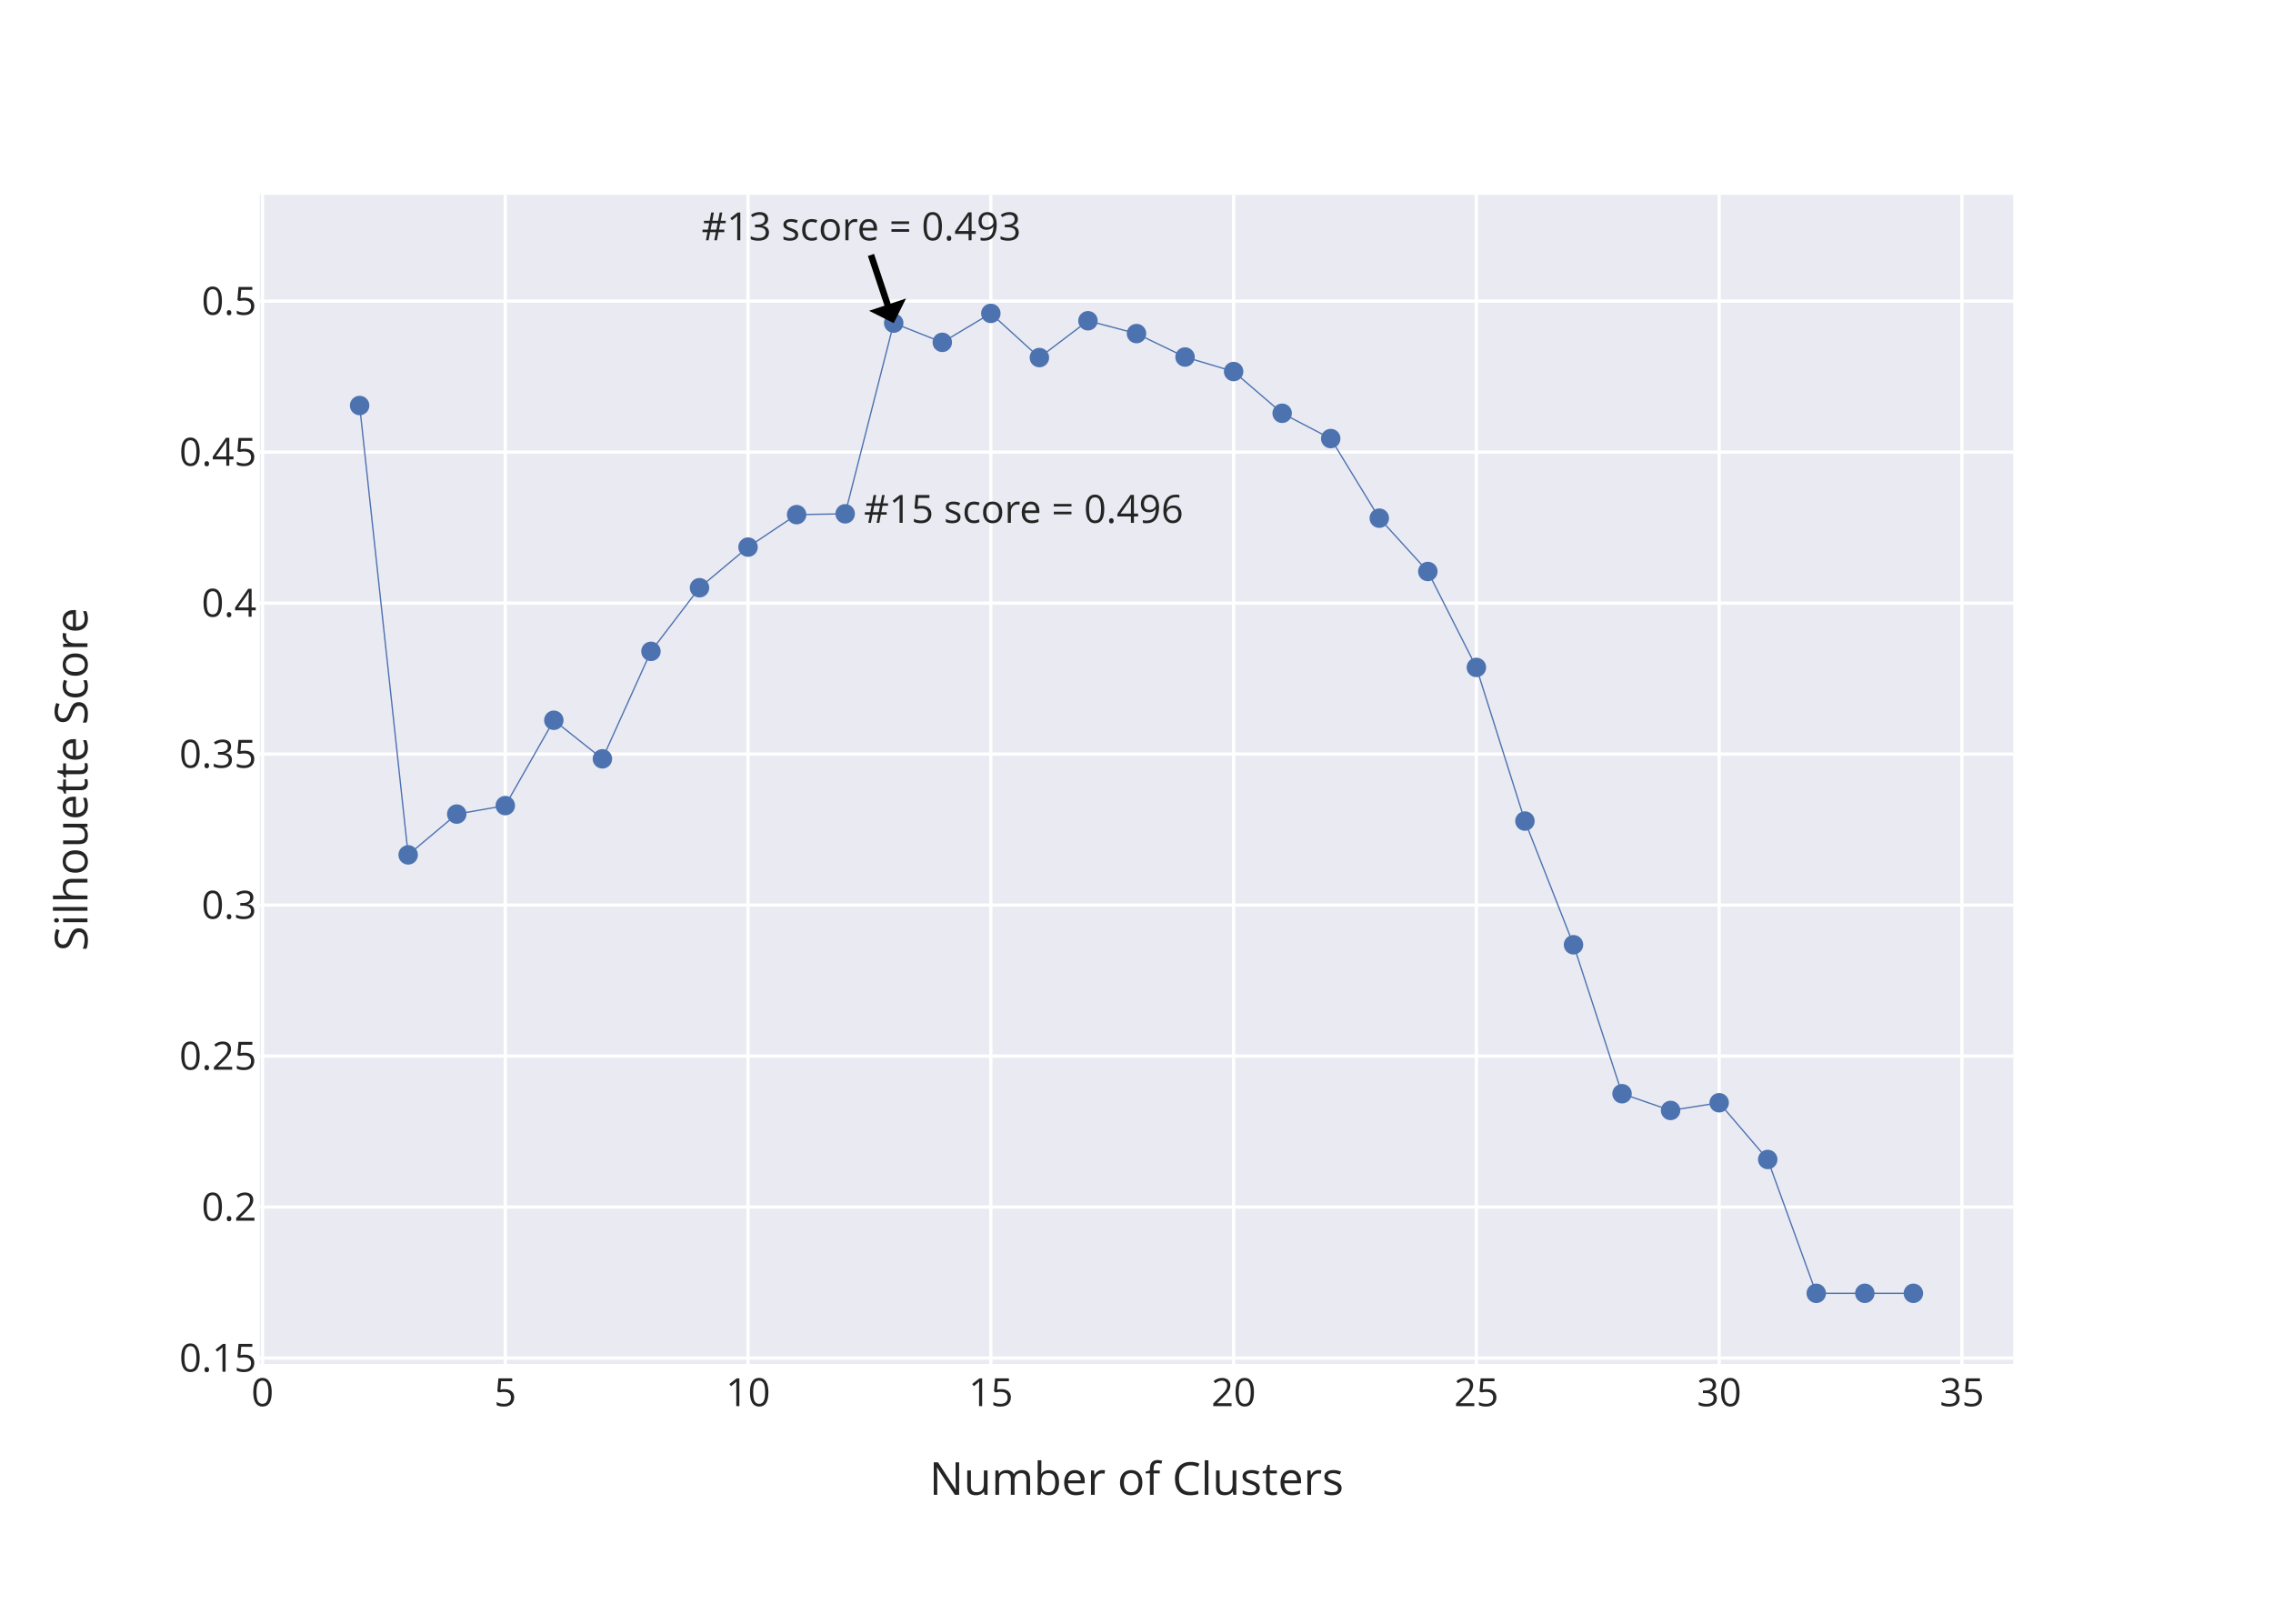
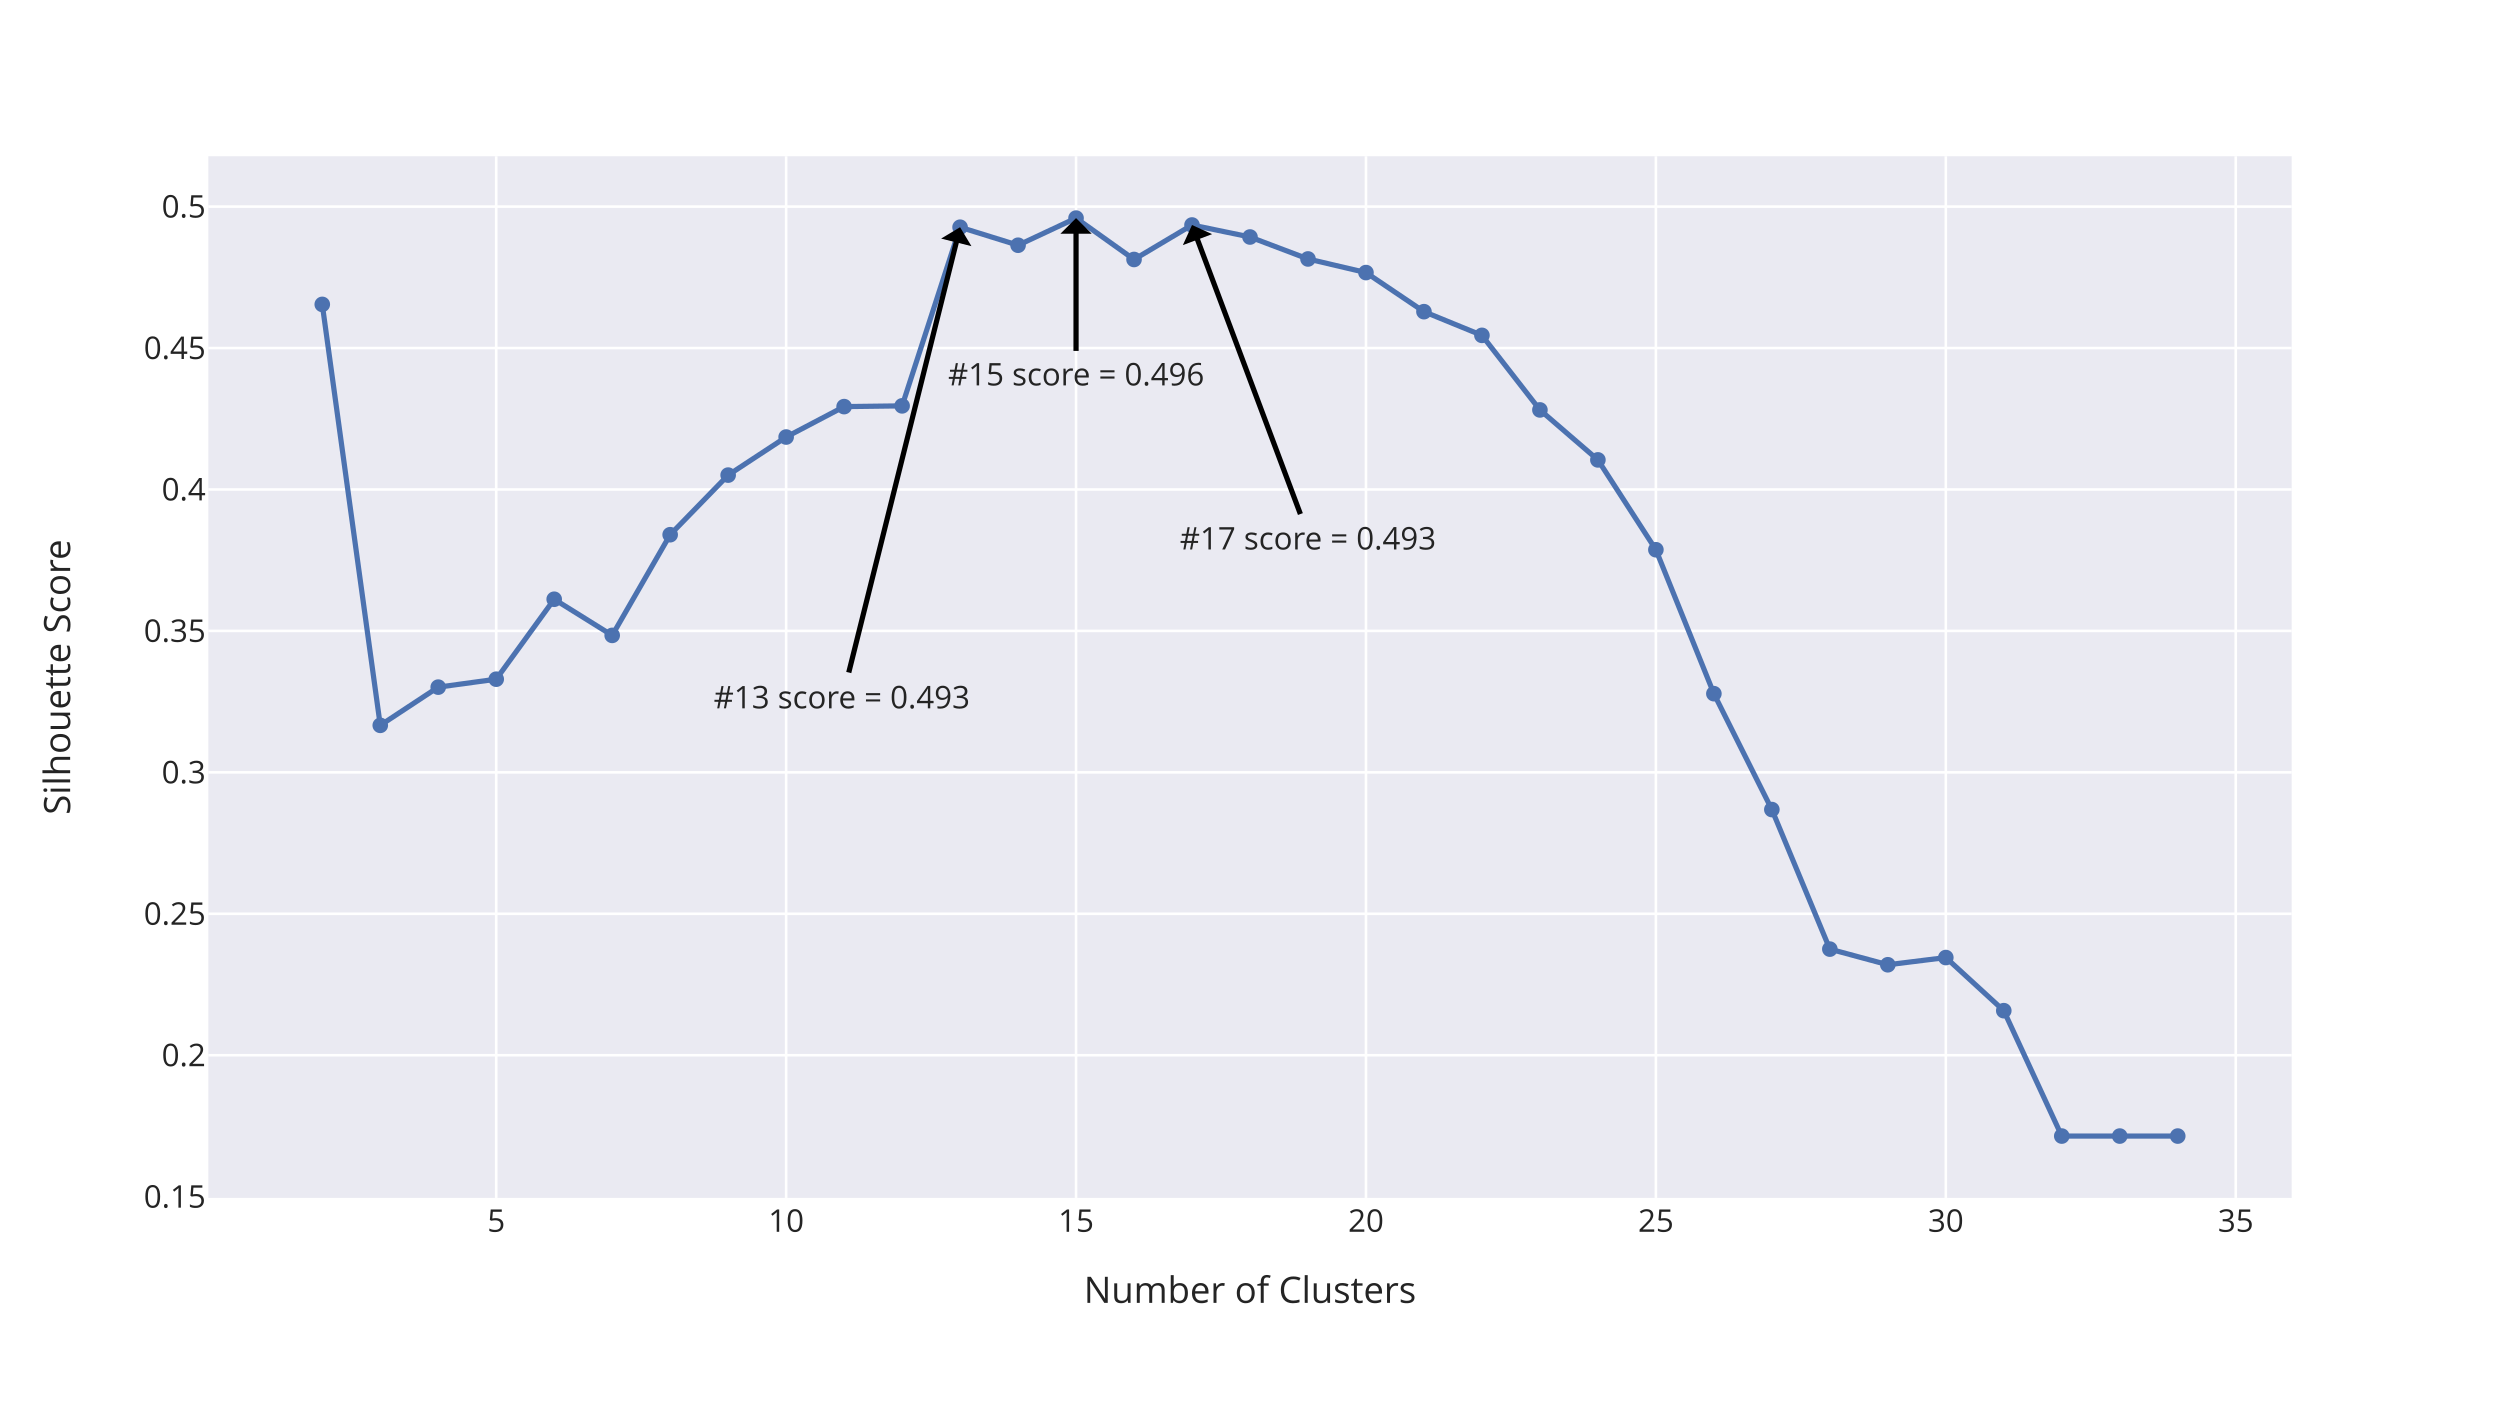
- <svg xmlns="http://www.w3.org/2000/svg" class="main-svg" width="3500" height="2500" style="" viewBox="0 0 700 500">
-   <rect x="0" y="0" width="700" height="500" style="fill: rgb(255, 255, 255); fill-opacity: 1;" />
-   <defs id="defs-374a7e">
+ <svg xmlns="http://www.w3.org/2000/svg" class="main-svg" width="960" height="540" style="" viewBox="0 0 960 540">
+   <rect x="0" y="0" width="960" height="540" style="fill: rgb(255, 255, 255); fill-opacity: 1;" />
+   <defs id="defs-758e11">
    <g class="clips">
-       <clipPath id="clip374a7exyplot" class="plotclip">
-         <rect width="540" height="360" />
-       </clipPath>
-       <clipPath class="axesclip" id="clip374a7ex">
-         <rect x="80" y="0" width="540" height="500" />
-       </clipPath>
-       <clipPath class="axesclip" id="clip374a7ey">
-         <rect x="0" y="60" width="700" height="360" />
-       </clipPath>
-       <clipPath class="axesclip" id="clip374a7exy">
-         <rect x="80" y="60" width="540" height="360" />
+       <clipPath id="clip758e11xyplot" class="plotclip">
+         <rect width="800" height="400" />
+       </clipPath>
+       <clipPath class="axesclip" id="clip758e11x">
+         <rect x="80" y="0" width="800" height="540" />
+       </clipPath>
+       <clipPath class="axesclip" id="clip758e11y">
+         <rect x="0" y="60" width="960" height="400" />
+       </clipPath>
+       <clipPath class="axesclip" id="clip758e11xy">
+         <rect x="80" y="60" width="800" height="400" />
      </clipPath>
    </g>
    <g class="gradients" />
    <g class="patterns" />
  </defs>
  <g class="bglayer">
-     <rect class="bg" x="80" y="60" width="540" height="360" style="fill: rgb(234, 234, 242); fill-opacity: 1; stroke-width: 0;" />
+     <rect class="bg" x="80" y="60" width="800" height="400" style="fill: rgb(234, 234, 242); fill-opacity: 1; stroke-width: 0;" />
  </g>
  <g class="layer-below">
    <g class="imagelayer" />
    <g class="shapelayer" />
  </g>
  <g class="cartesianlayer">
    <g class="subplot xy">
      <g class="layer-subplot">
        <g class="shapelayer" />
        <g class="imagelayer" />
      </g>
      <g class="gridlayer">
        <g class="x">
-           <path class="xgrid crisp" transform="translate(155.61,0)" d="M0,60v360" style="stroke: rgb(255, 255, 255); stroke-opacity: 1; stroke-width: 1px;" />
-           <path class="xgrid crisp" transform="translate(230.37,0)" d="M0,60v360" style="stroke: rgb(255, 255, 255); stroke-opacity: 1; stroke-width: 1px;" />
-           <path class="xgrid crisp" transform="translate(305.14,0)" d="M0,60v360" style="stroke: rgb(255, 255, 255); stroke-opacity: 1; stroke-width: 1px;" />
-           <path class="xgrid crisp" transform="translate(379.91,0)" d="M0,60v360" style="stroke: rgb(255, 255, 255); stroke-opacity: 1; stroke-width: 1px;" />
-           <path class="xgrid crisp" transform="translate(454.67,0)" d="M0,60v360" style="stroke: rgb(255, 255, 255); stroke-opacity: 1; stroke-width: 1px;" />
-           <path class="xgrid crisp" transform="translate(529.44,0)" d="M0,60v360" style="stroke: rgb(255, 255, 255); stroke-opacity: 1; stroke-width: 1px;" />
-           <path class="xgrid crisp" transform="translate(604.2,0)" d="M0,60v360" style="stroke: rgb(255, 255, 255); stroke-opacity: 1; stroke-width: 1px;" />
+           <path class="xgrid crisp" transform="translate(190.55,0)" d="M0,60v400" style="stroke: rgb(255, 255, 255); stroke-opacity: 1; stroke-width: 1px;" />
+           <path class="xgrid crisp" transform="translate(301.88,0)" d="M0,60v400" style="stroke: rgb(255, 255, 255); stroke-opacity: 1; stroke-width: 1px;" />
+           <path class="xgrid crisp" transform="translate(413.2,0)" d="M0,60v400" style="stroke: rgb(255, 255, 255); stroke-opacity: 1; stroke-width: 1px;" />
+           <path class="xgrid crisp" transform="translate(524.53,0)" d="M0,60v400" style="stroke: rgb(255, 255, 255); stroke-opacity: 1; stroke-width: 1px;" />
+           <path class="xgrid crisp" transform="translate(635.86,0)" d="M0,60v400" style="stroke: rgb(255, 255, 255); stroke-opacity: 1; stroke-width: 1px;" />
+           <path class="xgrid crisp" transform="translate(747.19,0)" d="M0,60v400" style="stroke: rgb(255, 255, 255); stroke-opacity: 1; stroke-width: 1px;" />
+           <path class="xgrid crisp" transform="translate(858.52,0)" d="M0,60v400" style="stroke: rgb(255, 255, 255); stroke-opacity: 1; stroke-width: 1px;" />
        </g>
        <g class="y">
-           <path class="ygrid crisp" transform="translate(0,418.18)" d="M80,0h540" style="stroke: rgb(255, 255, 255); stroke-opacity: 1; stroke-width: 1px;" />
-           <path class="ygrid crisp" transform="translate(0,371.68)" d="M80,0h540" style="stroke: rgb(255, 255, 255); stroke-opacity: 1; stroke-width: 1px;" />
-           <path class="ygrid crisp" transform="translate(0,325.19)" d="M80,0h540" style="stroke: rgb(255, 255, 255); stroke-opacity: 1; stroke-width: 1px;" />
-           <path class="ygrid crisp" transform="translate(0,278.7)" d="M80,0h540" style="stroke: rgb(255, 255, 255); stroke-opacity: 1; stroke-width: 1px;" />
-           <path class="ygrid crisp" transform="translate(0,232.2)" d="M80,0h540" style="stroke: rgb(255, 255, 255); stroke-opacity: 1; stroke-width: 1px;" />
-           <path class="ygrid crisp" transform="translate(0,185.71)" d="M80,0h540" style="stroke: rgb(255, 255, 255); stroke-opacity: 1; stroke-width: 1px;" />
-           <path class="ygrid crisp" transform="translate(0,139.22)" d="M80,0h540" style="stroke: rgb(255, 255, 255); stroke-opacity: 1; stroke-width: 1px;" />
-           <path class="ygrid crisp" transform="translate(0,92.72)" d="M80,0h540" style="stroke: rgb(255, 255, 255); stroke-opacity: 1; stroke-width: 1px;" />
-         </g>
-       </g>
-       <g class="zerolinelayer">
-         <path class="xzl zl crisp" transform="translate(80.84,0)" d="M0,60v360" style="stroke: rgb(255, 255, 255); stroke-opacity: 1; stroke-width: 1px;" />
-       </g>
+           <path class="ygrid crisp" transform="translate(0,405.21)" d="M80,0h800" style="stroke: rgb(255, 255, 255); stroke-opacity: 1; stroke-width: 1px;" />
+           <path class="ygrid crisp" transform="translate(0,350.9)" d="M80,0h800" style="stroke: rgb(255, 255, 255); stroke-opacity: 1; stroke-width: 1px;" />
+           <path class="ygrid crisp" transform="translate(0,296.59)" d="M80,0h800" style="stroke: rgb(255, 255, 255); stroke-opacity: 1; stroke-width: 1px;" />
+           <path class="ygrid crisp" transform="translate(0,242.27)" d="M80,0h800" style="stroke: rgb(255, 255, 255); stroke-opacity: 1; stroke-width: 1px;" />
+           <path class="ygrid crisp" transform="translate(0,187.96)" d="M80,0h800" style="stroke: rgb(255, 255, 255); stroke-opacity: 1; stroke-width: 1px;" />
+           <path class="ygrid crisp" transform="translate(0,133.65)" d="M80,0h800" style="stroke: rgb(255, 255, 255); stroke-opacity: 1; stroke-width: 1px;" />
+           <path class="ygrid crisp" transform="translate(0,79.33)" d="M80,0h800" style="stroke: rgb(255, 255, 255); stroke-opacity: 1; stroke-width: 1px;" />
+         </g>
+       </g>
+       <g class="zerolinelayer" />
      <path class="xlines-below" />
      <path class="ylines-below" />
      <g class="overlines-below" />
      <g class="xaxislayer-below" />
      <g class="yaxislayer-below" />
      <g class="overaxes-below" />
-       <g class="plot" transform="translate(80,60)" clip-path="url(#clip374a7exyplot)">
+       <g class="plot" transform="translate(80,60)" clip-path="url(#clip758e11xyplot)">
        <g class="scatterlayer mlayer">
-           <g class="trace scatter traced6580f" style="stroke-miterlimit: 2; opacity: 1;">
+           <g class="trace scatter trace614a0f" style="stroke-miterlimit: 2; opacity: 1;">
            <g class="fills" />
            <g class="errorbars" />
            <g class="lines">
-               <path class="js-line" d="M30.75,64.87L45.7,203.24L60.66,190.68L75.61,188.07L90.56,161.79L105.52,173.67L120.47,140.57L135.42,120.98L150.37,108.47L165.33,98.47L180.28,98.22L195.23,39.5L210.19,45.42L225.14,36.5L240.09,50.11L255.05,38.77L270,42.72L284.95,49.94L299.91,54.41L314.86,67.26L329.81,75.05L344.77,99.56L359.72,115.98L374.67,145.52L389.62,192.83L404.58,230.92L419.53,276.79L434.48,281.94L449.44,279.57L464.39,297.04L479.34,338.25L509.25,338.25" style="vector-effect: non-scaling-stroke; fill: none; stroke: rgb(76, 114, 176); stroke-opacity: 1; stroke-width: 2px; opacity: 1;" />
+               <path class="js-line" d="M43.75,56.89L66.02,218.53L88.28,203.86L110.55,200.81L132.81,170.11L155.08,183.99L177.34,145.33L199.61,122.44L221.88,107.82L244.14,96.14L266.41,95.85L288.67,27.25L310.94,34.17L333.2,23.75L355.47,39.64L377.73,26.4L400,31.01L422.27,39.44L444.53,44.67L466.8,59.68L489.06,68.78L511.33,97.41L533.59,116.6L555.86,151.1L578.13,206.37L600.39,250.87L622.66,304.46L644.92,310.47L667.19,307.7L689.45,328.1L711.72,376.25L756.25,376.25" style="vector-effect: non-scaling-stroke; fill: none; stroke: rgb(76, 114, 176); stroke-opacity: 1; stroke-width: 2px; opacity: 1;" />
            </g>
            <g class="points">
-               <path class="point" transform="translate(30.75,64.87)" d="M3,0A3,3 0 1,1 0,-3A3,3 0 0,1 3,0Z" style="opacity: 1; stroke-width: 0px; fill: rgb(76, 114, 176); fill-opacity: 1;" />
-               <path class="point" transform="translate(45.7,203.24)" d="M3,0A3,3 0 1,1 0,-3A3,3 0 0,1 3,0Z" style="opacity: 1; stroke-width: 0px; fill: rgb(76, 114, 176); fill-opacity: 1;" />
-               <path class="point" transform="translate(60.66,190.68)" d="M3,0A3,3 0 1,1 0,-3A3,3 0 0,1 3,0Z" style="opacity: 1; stroke-width: 0px; fill: rgb(76, 114, 176); fill-opacity: 1;" />
-               <path class="point" transform="translate(75.61,188.07)" d="M3,0A3,3 0 1,1 0,-3A3,3 0 0,1 3,0Z" style="opacity: 1; stroke-width: 0px; fill: rgb(76, 114, 176); fill-opacity: 1;" />
-               <path class="point" transform="translate(90.56,161.79)" d="M3,0A3,3 0 1,1 0,-3A3,3 0 0,1 3,0Z" style="opacity: 1; stroke-width: 0px; fill: rgb(76, 114, 176); fill-opacity: 1;" />
-               <path class="point" transform="translate(105.52,173.67)" d="M3,0A3,3 0 1,1 0,-3A3,3 0 0,1 3,0Z" style="opacity: 1; stroke-width: 0px; fill: rgb(76, 114, 176); fill-opacity: 1;" />
-               <path class="point" transform="translate(120.47,140.57)" d="M3,0A3,3 0 1,1 0,-3A3,3 0 0,1 3,0Z" style="opacity: 1; stroke-width: 0px; fill: rgb(76, 114, 176); fill-opacity: 1;" />
-               <path class="point" transform="translate(135.42,120.98)" d="M3,0A3,3 0 1,1 0,-3A3,3 0 0,1 3,0Z" style="opacity: 1; stroke-width: 0px; fill: rgb(76, 114, 176); fill-opacity: 1;" />
-               <path class="point" transform="translate(150.37,108.47)" d="M3,0A3,3 0 1,1 0,-3A3,3 0 0,1 3,0Z" style="opacity: 1; stroke-width: 0px; fill: rgb(76, 114, 176); fill-opacity: 1;" />
-               <path class="point" transform="translate(165.33,98.47)" d="M3,0A3,3 0 1,1 0,-3A3,3 0 0,1 3,0Z" style="opacity: 1; stroke-width: 0px; fill: rgb(76, 114, 176); fill-opacity: 1;" />
-               <path class="point" transform="translate(180.28,98.22)" d="M3,0A3,3 0 1,1 0,-3A3,3 0 0,1 3,0Z" style="opacity: 1; stroke-width: 0px; fill: rgb(76, 114, 176); fill-opacity: 1;" />
-               <path class="point" transform="translate(195.23,39.5)" d="M3,0A3,3 0 1,1 0,-3A3,3 0 0,1 3,0Z" style="opacity: 1; stroke-width: 0px; fill: rgb(76, 114, 176); fill-opacity: 1;" />
-               <path class="point" transform="translate(210.19,45.42)" d="M3,0A3,3 0 1,1 0,-3A3,3 0 0,1 3,0Z" style="opacity: 1; stroke-width: 0px; fill: rgb(76, 114, 176); fill-opacity: 1;" />
-               <path class="point" transform="translate(225.14,36.5)" d="M3,0A3,3 0 1,1 0,-3A3,3 0 0,1 3,0Z" style="opacity: 1; stroke-width: 0px; fill: rgb(76, 114, 176); fill-opacity: 1;" />
-               <path class="point" transform="translate(240.09,50.11)" d="M3,0A3,3 0 1,1 0,-3A3,3 0 0,1 3,0Z" style="opacity: 1; stroke-width: 0px; fill: rgb(76, 114, 176); fill-opacity: 1;" />
-               <path class="point" transform="translate(255.05,38.77)" d="M3,0A3,3 0 1,1 0,-3A3,3 0 0,1 3,0Z" style="opacity: 1; stroke-width: 0px; fill: rgb(76, 114, 176); fill-opacity: 1;" />
-               <path class="point" transform="translate(270,42.72)" d="M3,0A3,3 0 1,1 0,-3A3,3 0 0,1 3,0Z" style="opacity: 1; stroke-width: 0px; fill: rgb(76, 114, 176); fill-opacity: 1;" />
-               <path class="point" transform="translate(284.95,49.94)" d="M3,0A3,3 0 1,1 0,-3A3,3 0 0,1 3,0Z" style="opacity: 1; stroke-width: 0px; fill: rgb(76, 114, 176); fill-opacity: 1;" />
-               <path class="point" transform="translate(299.91,54.41)" d="M3,0A3,3 0 1,1 0,-3A3,3 0 0,1 3,0Z" style="opacity: 1; stroke-width: 0px; fill: rgb(76, 114, 176); fill-opacity: 1;" />
-               <path class="point" transform="translate(314.86,67.26)" d="M3,0A3,3 0 1,1 0,-3A3,3 0 0,1 3,0Z" style="opacity: 1; stroke-width: 0px; fill: rgb(76, 114, 176); fill-opacity: 1;" />
-               <path class="point" transform="translate(329.81,75.05)" d="M3,0A3,3 0 1,1 0,-3A3,3 0 0,1 3,0Z" style="opacity: 1; stroke-width: 0px; fill: rgb(76, 114, 176); fill-opacity: 1;" />
-               <path class="point" transform="translate(344.77,99.56)" d="M3,0A3,3 0 1,1 0,-3A3,3 0 0,1 3,0Z" style="opacity: 1; stroke-width: 0px; fill: rgb(76, 114, 176); fill-opacity: 1;" />
-               <path class="point" transform="translate(359.72,115.98)" d="M3,0A3,3 0 1,1 0,-3A3,3 0 0,1 3,0Z" style="opacity: 1; stroke-width: 0px; fill: rgb(76, 114, 176); fill-opacity: 1;" />
-               <path class="point" transform="translate(374.67,145.52)" d="M3,0A3,3 0 1,1 0,-3A3,3 0 0,1 3,0Z" style="opacity: 1; stroke-width: 0px; fill: rgb(76, 114, 176); fill-opacity: 1;" />
-               <path class="point" transform="translate(389.62,192.83)" d="M3,0A3,3 0 1,1 0,-3A3,3 0 0,1 3,0Z" style="opacity: 1; stroke-width: 0px; fill: rgb(76, 114, 176); fill-opacity: 1;" />
-               <path class="point" transform="translate(404.58,230.92)" d="M3,0A3,3 0 1,1 0,-3A3,3 0 0,1 3,0Z" style="opacity: 1; stroke-width: 0px; fill: rgb(76, 114, 176); fill-opacity: 1;" />
-               <path class="point" transform="translate(419.53,276.79)" d="M3,0A3,3 0 1,1 0,-3A3,3 0 0,1 3,0Z" style="opacity: 1; stroke-width: 0px; fill: rgb(76, 114, 176); fill-opacity: 1;" />
-               <path class="point" transform="translate(434.48,281.94)" d="M3,0A3,3 0 1,1 0,-3A3,3 0 0,1 3,0Z" style="opacity: 1; stroke-width: 0px; fill: rgb(76, 114, 176); fill-opacity: 1;" />
-               <path class="point" transform="translate(449.44,279.57)" d="M3,0A3,3 0 1,1 0,-3A3,3 0 0,1 3,0Z" style="opacity: 1; stroke-width: 0px; fill: rgb(76, 114, 176); fill-opacity: 1;" />
-               <path class="point" transform="translate(464.39,297.04)" d="M3,0A3,3 0 1,1 0,-3A3,3 0 0,1 3,0Z" style="opacity: 1; stroke-width: 0px; fill: rgb(76, 114, 176); fill-opacity: 1;" />
-               <path class="point" transform="translate(479.34,338.25)" d="M3,0A3,3 0 1,1 0,-3A3,3 0 0,1 3,0Z" style="opacity: 1; stroke-width: 0px; fill: rgb(76, 114, 176); fill-opacity: 1;" />
-               <path class="point" transform="translate(494.3,338.25)" d="M3,0A3,3 0 1,1 0,-3A3,3 0 0,1 3,0Z" style="opacity: 1; stroke-width: 0px; fill: rgb(76, 114, 176); fill-opacity: 1;" />
-               <path class="point" transform="translate(509.25,338.25)" d="M3,0A3,3 0 1,1 0,-3A3,3 0 0,1 3,0Z" style="opacity: 1; stroke-width: 0px; fill: rgb(76, 114, 176); fill-opacity: 1;" />
+               <path class="point" transform="translate(43.75,56.89)" d="M3,0A3,3 0 1,1 0,-3A3,3 0 0,1 3,0Z" style="opacity: 1; stroke-width: 0px; fill: rgb(76, 114, 176); fill-opacity: 1;" />
+               <path class="point" transform="translate(66.02,218.53)" d="M3,0A3,3 0 1,1 0,-3A3,3 0 0,1 3,0Z" style="opacity: 1; stroke-width: 0px; fill: rgb(76, 114, 176); fill-opacity: 1;" />
+               <path class="point" transform="translate(88.28,203.86)" d="M3,0A3,3 0 1,1 0,-3A3,3 0 0,1 3,0Z" style="opacity: 1; stroke-width: 0px; fill: rgb(76, 114, 176); fill-opacity: 1;" />
+               <path class="point" transform="translate(110.55,200.81)" d="M3,0A3,3 0 1,1 0,-3A3,3 0 0,1 3,0Z" style="opacity: 1; stroke-width: 0px; fill: rgb(76, 114, 176); fill-opacity: 1;" />
+               <path class="point" transform="translate(132.81,170.11)" d="M3,0A3,3 0 1,1 0,-3A3,3 0 0,1 3,0Z" style="opacity: 1; stroke-width: 0px; fill: rgb(76, 114, 176); fill-opacity: 1;" />
+               <path class="point" transform="translate(155.08,183.99)" d="M3,0A3,3 0 1,1 0,-3A3,3 0 0,1 3,0Z" style="opacity: 1; stroke-width: 0px; fill: rgb(76, 114, 176); fill-opacity: 1;" />
+               <path class="point" transform="translate(177.34,145.33)" d="M3,0A3,3 0 1,1 0,-3A3,3 0 0,1 3,0Z" style="opacity: 1; stroke-width: 0px; fill: rgb(76, 114, 176); fill-opacity: 1;" />
+               <path class="point" transform="translate(199.61,122.44)" d="M3,0A3,3 0 1,1 0,-3A3,3 0 0,1 3,0Z" style="opacity: 1; stroke-width: 0px; fill: rgb(76, 114, 176); fill-opacity: 1;" />
+               <path class="point" transform="translate(221.88,107.82)" d="M3,0A3,3 0 1,1 0,-3A3,3 0 0,1 3,0Z" style="opacity: 1; stroke-width: 0px; fill: rgb(76, 114, 176); fill-opacity: 1;" />
+               <path class="point" transform="translate(244.14,96.14)" d="M3,0A3,3 0 1,1 0,-3A3,3 0 0,1 3,0Z" style="opacity: 1; stroke-width: 0px; fill: rgb(76, 114, 176); fill-opacity: 1;" />
+               <path class="point" transform="translate(266.41,95.85)" d="M3,0A3,3 0 1,1 0,-3A3,3 0 0,1 3,0Z" style="opacity: 1; stroke-width: 0px; fill: rgb(76, 114, 176); fill-opacity: 1;" />
+               <path class="point" transform="translate(288.67,27.25)" d="M3,0A3,3 0 1,1 0,-3A3,3 0 0,1 3,0Z" style="opacity: 1; stroke-width: 0px; fill: rgb(76, 114, 176); fill-opacity: 1;" />
+               <path class="point" transform="translate(310.94,34.17)" d="M3,0A3,3 0 1,1 0,-3A3,3 0 0,1 3,0Z" style="opacity: 1; stroke-width: 0px; fill: rgb(76, 114, 176); fill-opacity: 1;" />
+               <path class="point" transform="translate(333.2,23.75)" d="M3,0A3,3 0 1,1 0,-3A3,3 0 0,1 3,0Z" style="opacity: 1; stroke-width: 0px; fill: rgb(76, 114, 176); fill-opacity: 1;" />
+               <path class="point" transform="translate(355.47,39.64)" d="M3,0A3,3 0 1,1 0,-3A3,3 0 0,1 3,0Z" style="opacity: 1; stroke-width: 0px; fill: rgb(76, 114, 176); fill-opacity: 1;" />
+               <path class="point" transform="translate(377.73,26.4)" d="M3,0A3,3 0 1,1 0,-3A3,3 0 0,1 3,0Z" style="opacity: 1; stroke-width: 0px; fill: rgb(76, 114, 176); fill-opacity: 1;" />
+               <path class="point" transform="translate(400,31.01)" d="M3,0A3,3 0 1,1 0,-3A3,3 0 0,1 3,0Z" style="opacity: 1; stroke-width: 0px; fill: rgb(76, 114, 176); fill-opacity: 1;" />
+               <path class="point" transform="translate(422.27,39.44)" d="M3,0A3,3 0 1,1 0,-3A3,3 0 0,1 3,0Z" style="opacity: 1; stroke-width: 0px; fill: rgb(76, 114, 176); fill-opacity: 1;" />
+               <path class="point" transform="translate(444.53,44.67)" d="M3,0A3,3 0 1,1 0,-3A3,3 0 0,1 3,0Z" style="opacity: 1; stroke-width: 0px; fill: rgb(76, 114, 176); fill-opacity: 1;" />
+               <path class="point" transform="translate(466.8,59.68)" d="M3,0A3,3 0 1,1 0,-3A3,3 0 0,1 3,0Z" style="opacity: 1; stroke-width: 0px; fill: rgb(76, 114, 176); fill-opacity: 1;" />
+               <path class="point" transform="translate(489.06,68.78)" d="M3,0A3,3 0 1,1 0,-3A3,3 0 0,1 3,0Z" style="opacity: 1; stroke-width: 0px; fill: rgb(76, 114, 176); fill-opacity: 1;" />
+               <path class="point" transform="translate(511.33,97.41)" d="M3,0A3,3 0 1,1 0,-3A3,3 0 0,1 3,0Z" style="opacity: 1; stroke-width: 0px; fill: rgb(76, 114, 176); fill-opacity: 1;" />
+               <path class="point" transform="translate(533.59,116.6)" d="M3,0A3,3 0 1,1 0,-3A3,3 0 0,1 3,0Z" style="opacity: 1; stroke-width: 0px; fill: rgb(76, 114, 176); fill-opacity: 1;" />
+               <path class="point" transform="translate(555.86,151.1)" d="M3,0A3,3 0 1,1 0,-3A3,3 0 0,1 3,0Z" style="opacity: 1; stroke-width: 0px; fill: rgb(76, 114, 176); fill-opacity: 1;" />
+               <path class="point" transform="translate(578.13,206.37)" d="M3,0A3,3 0 1,1 0,-3A3,3 0 0,1 3,0Z" style="opacity: 1; stroke-width: 0px; fill: rgb(76, 114, 176); fill-opacity: 1;" />
+               <path class="point" transform="translate(600.39,250.87)" d="M3,0A3,3 0 1,1 0,-3A3,3 0 0,1 3,0Z" style="opacity: 1; stroke-width: 0px; fill: rgb(76, 114, 176); fill-opacity: 1;" />
+               <path class="point" transform="translate(622.66,304.46)" d="M3,0A3,3 0 1,1 0,-3A3,3 0 0,1 3,0Z" style="opacity: 1; stroke-width: 0px; fill: rgb(76, 114, 176); fill-opacity: 1;" />
+               <path class="point" transform="translate(644.92,310.47)" d="M3,0A3,3 0 1,1 0,-3A3,3 0 0,1 3,0Z" style="opacity: 1; stroke-width: 0px; fill: rgb(76, 114, 176); fill-opacity: 1;" />
+               <path class="point" transform="translate(667.19,307.7)" d="M3,0A3,3 0 1,1 0,-3A3,3 0 0,1 3,0Z" style="opacity: 1; stroke-width: 0px; fill: rgb(76, 114, 176); fill-opacity: 1;" />
+               <path class="point" transform="translate(689.45,328.1)" d="M3,0A3,3 0 1,1 0,-3A3,3 0 0,1 3,0Z" style="opacity: 1; stroke-width: 0px; fill: rgb(76, 114, 176); fill-opacity: 1;" />
+               <path class="point" transform="translate(711.72,376.25)" d="M3,0A3,3 0 1,1 0,-3A3,3 0 0,1 3,0Z" style="opacity: 1; stroke-width: 0px; fill: rgb(76, 114, 176); fill-opacity: 1;" />
+               <path class="point" transform="translate(733.98,376.25)" d="M3,0A3,3 0 1,1 0,-3A3,3 0 0,1 3,0Z" style="opacity: 1; stroke-width: 0px; fill: rgb(76, 114, 176); fill-opacity: 1;" />
+               <path class="point" transform="translate(756.25,376.25)" d="M3,0A3,3 0 1,1 0,-3A3,3 0 0,1 3,0Z" style="opacity: 1; stroke-width: 0px; fill: rgb(76, 114, 176); fill-opacity: 1;" />
            </g>
            <g class="text" />
          </g>
        </g>
      </g>
      <g class="overplot" />
      <path class="xlines-above crisp" d="M0,0" style="fill: none;" />
      <path class="ylines-above crisp" d="M0,0" style="fill: none;" />
      <g class="overlines-above" />
      <g class="xaxislayer-above">
        <g class="xtick">
-           <text text-anchor="middle" x="0" y="433" transform="translate(80.84,0)" style="font-family: 'Open Sans', verdana, arial, sans-serif; font-size: 12px; fill: rgb(36, 36, 36); fill-opacity: 1; white-space: pre; opacity: 1;">0</text>
-         </g>
-         <g class="xtick">
-           <text text-anchor="middle" x="0" y="433" style="font-family: 'Open Sans', verdana, arial, sans-serif; font-size: 12px; fill: rgb(36, 36, 36); fill-opacity: 1; white-space: pre; opacity: 1;" transform="translate(155.61,0)">5</text>
-         </g>
-         <g class="xtick">
-           <text text-anchor="middle" x="0" y="433" style="font-family: 'Open Sans', verdana, arial, sans-serif; font-size: 12px; fill: rgb(36, 36, 36); fill-opacity: 1; white-space: pre; opacity: 1;" transform="translate(230.37,0)">10</text>
-         </g>
-         <g class="xtick">
-           <text text-anchor="middle" x="0" y="433" style="font-family: 'Open Sans', verdana, arial, sans-serif; font-size: 12px; fill: rgb(36, 36, 36); fill-opacity: 1; white-space: pre; opacity: 1;" transform="translate(305.14,0)">15</text>
-         </g>
-         <g class="xtick">
-           <text text-anchor="middle" x="0" y="433" style="font-family: 'Open Sans', verdana, arial, sans-serif; font-size: 12px; fill: rgb(36, 36, 36); fill-opacity: 1; white-space: pre; opacity: 1;" transform="translate(379.91,0)">20</text>
-         </g>
-         <g class="xtick">
-           <text text-anchor="middle" x="0" y="433" style="font-family: 'Open Sans', verdana, arial, sans-serif; font-size: 12px; fill: rgb(36, 36, 36); fill-opacity: 1; white-space: pre; opacity: 1;" transform="translate(454.67,0)">25</text>
-         </g>
-         <g class="xtick">
-           <text text-anchor="middle" x="0" y="433" style="font-family: 'Open Sans', verdana, arial, sans-serif; font-size: 12px; fill: rgb(36, 36, 36); fill-opacity: 1; white-space: pre; opacity: 1;" transform="translate(529.44,0)">30</text>
-         </g>
-         <g class="xtick">
-           <text text-anchor="middle" x="0" y="433" style="font-family: 'Open Sans', verdana, arial, sans-serif; font-size: 12px; fill: rgb(36, 36, 36); fill-opacity: 1; white-space: pre; opacity: 1;" transform="translate(604.2,0)">35</text>
+           <text text-anchor="middle" x="0" y="473" transform="translate(190.55,0)" style="font-family: 'Open Sans', verdana, arial, sans-serif; font-size: 12px; fill: rgb(36, 36, 36); fill-opacity: 1; white-space: pre; opacity: 1;">5</text>
+         </g>
+         <g class="xtick">
+           <text text-anchor="middle" x="0" y="473" style="font-family: 'Open Sans', verdana, arial, sans-serif; font-size: 12px; fill: rgb(36, 36, 36); fill-opacity: 1; white-space: pre; opacity: 1;" transform="translate(301.88,0)">10</text>
+         </g>
+         <g class="xtick">
+           <text text-anchor="middle" x="0" y="473" style="font-family: 'Open Sans', verdana, arial, sans-serif; font-size: 12px; fill: rgb(36, 36, 36); fill-opacity: 1; white-space: pre; opacity: 1;" transform="translate(413.2,0)">15</text>
+         </g>
+         <g class="xtick">
+           <text text-anchor="middle" x="0" y="473" style="font-family: 'Open Sans', verdana, arial, sans-serif; font-size: 12px; fill: rgb(36, 36, 36); fill-opacity: 1; white-space: pre; opacity: 1;" transform="translate(524.53,0)">20</text>
+         </g>
+         <g class="xtick">
+           <text text-anchor="middle" x="0" y="473" style="font-family: 'Open Sans', verdana, arial, sans-serif; font-size: 12px; fill: rgb(36, 36, 36); fill-opacity: 1; white-space: pre; opacity: 1;" transform="translate(635.86,0)">25</text>
+         </g>
+         <g class="xtick">
+           <text text-anchor="middle" x="0" y="473" style="font-family: 'Open Sans', verdana, arial, sans-serif; font-size: 12px; fill: rgb(36, 36, 36); fill-opacity: 1; white-space: pre; opacity: 1;" transform="translate(747.19,0)">30</text>
+         </g>
+         <g class="xtick">
+           <text text-anchor="middle" x="0" y="473" style="font-family: 'Open Sans', verdana, arial, sans-serif; font-size: 12px; fill: rgb(36, 36, 36); fill-opacity: 1; white-space: pre; opacity: 1;" transform="translate(858.52,0)">35</text>
        </g>
      </g>
      <g class="yaxislayer-above">
        <g class="ytick">
-           <text text-anchor="end" x="79" y="4.2" transform="translate(0,418.18)" style="font-family: 'Open Sans', verdana, arial, sans-serif; font-size: 12px; fill: rgb(36, 36, 36); fill-opacity: 1; white-space: pre; opacity: 1;">0.15</text>
-         </g>
-         <g class="ytick">
-           <text text-anchor="end" x="79" y="4.2" style="font-family: 'Open Sans', verdana, arial, sans-serif; font-size: 12px; fill: rgb(36, 36, 36); fill-opacity: 1; white-space: pre; opacity: 1;" transform="translate(0,371.68)">0.2</text>
-         </g>
-         <g class="ytick">
-           <text text-anchor="end" x="79" y="4.2" style="font-family: 'Open Sans', verdana, arial, sans-serif; font-size: 12px; fill: rgb(36, 36, 36); fill-opacity: 1; white-space: pre; opacity: 1;" transform="translate(0,325.19)">0.25</text>
-         </g>
-         <g class="ytick">
-           <text text-anchor="end" x="79" y="4.2" style="font-family: 'Open Sans', verdana, arial, sans-serif; font-size: 12px; fill: rgb(36, 36, 36); fill-opacity: 1; white-space: pre; opacity: 1;" transform="translate(0,278.7)">0.3</text>
-         </g>
-         <g class="ytick">
-           <text text-anchor="end" x="79" y="4.2" style="font-family: 'Open Sans', verdana, arial, sans-serif; font-size: 12px; fill: rgb(36, 36, 36); fill-opacity: 1; white-space: pre; opacity: 1;" transform="translate(0,232.2)">0.35</text>
-         </g>
-         <g class="ytick">
-           <text text-anchor="end" x="79" y="4.2" style="font-family: 'Open Sans', verdana, arial, sans-serif; font-size: 12px; fill: rgb(36, 36, 36); fill-opacity: 1; white-space: pre; opacity: 1;" transform="translate(0,185.71)">0.4</text>
-         </g>
-         <g class="ytick">
-           <text text-anchor="end" x="79" y="4.2" style="font-family: 'Open Sans', verdana, arial, sans-serif; font-size: 12px; fill: rgb(36, 36, 36); fill-opacity: 1; white-space: pre; opacity: 1;" transform="translate(0,139.22)">0.45</text>
-         </g>
-         <g class="ytick">
-           <text text-anchor="end" x="79" y="4.2" style="font-family: 'Open Sans', verdana, arial, sans-serif; font-size: 12px; fill: rgb(36, 36, 36); fill-opacity: 1; white-space: pre; opacity: 1;" transform="translate(0,92.72)">0.5</text>
+           <text text-anchor="end" x="79" y="4.2" transform="translate(0,459.53)" style="font-family: 'Open Sans', verdana, arial, sans-serif; font-size: 12px; fill: rgb(36, 36, 36); fill-opacity: 1; white-space: pre; opacity: 1;">0.15</text>
+         </g>
+         <g class="ytick">
+           <text text-anchor="end" x="79" y="4.2" style="font-family: 'Open Sans', verdana, arial, sans-serif; font-size: 12px; fill: rgb(36, 36, 36); fill-opacity: 1; white-space: pre; opacity: 1;" transform="translate(0,405.21)">0.2</text>
+         </g>
+         <g class="ytick">
+           <text text-anchor="end" x="79" y="4.2" style="font-family: 'Open Sans', verdana, arial, sans-serif; font-size: 12px; fill: rgb(36, 36, 36); fill-opacity: 1; white-space: pre; opacity: 1;" transform="translate(0,350.9)">0.25</text>
+         </g>
+         <g class="ytick">
+           <text text-anchor="end" x="79" y="4.2" style="font-family: 'Open Sans', verdana, arial, sans-serif; font-size: 12px; fill: rgb(36, 36, 36); fill-opacity: 1; white-space: pre; opacity: 1;" transform="translate(0,296.59)">0.3</text>
+         </g>
+         <g class="ytick">
+           <text text-anchor="end" x="79" y="4.2" style="font-family: 'Open Sans', verdana, arial, sans-serif; font-size: 12px; fill: rgb(36, 36, 36); fill-opacity: 1; white-space: pre; opacity: 1;" transform="translate(0,242.27)">0.35</text>
+         </g>
+         <g class="ytick">
+           <text text-anchor="end" x="79" y="4.2" style="font-family: 'Open Sans', verdana, arial, sans-serif; font-size: 12px; fill: rgb(36, 36, 36); fill-opacity: 1; white-space: pre; opacity: 1;" transform="translate(0,187.96)">0.4</text>
+         </g>
+         <g class="ytick">
+           <text text-anchor="end" x="79" y="4.2" style="font-family: 'Open Sans', verdana, arial, sans-serif; font-size: 12px; fill: rgb(36, 36, 36); fill-opacity: 1; white-space: pre; opacity: 1;" transform="translate(0,133.65)">0.45</text>
+         </g>
+         <g class="ytick">
+           <text text-anchor="end" x="79" y="4.2" style="font-family: 'Open Sans', verdana, arial, sans-serif; font-size: 12px; fill: rgb(36, 36, 36); fill-opacity: 1; white-space: pre; opacity: 1;" transform="translate(0,79.33)">0.5</text>
        </g>
      </g>
      <g class="overaxes-above" />
    </g>
  </g>
  <g class="polarlayer" />
  <g class="smithlayer" />
  <g class="ternarylayer" />
  <g class="geolayer" />
  <g class="funnelarealayer" />
  <g class="pielayer" />
  <g class="iciclelayer" />
  <g class="treemaplayer" />
  <g class="sunburstlayer" />
  <g class="glimages" />
-   <defs id="topdefs-374a7e">
+   <defs id="topdefs-758e11">
    <g class="clips" />
  </defs>
  <g class="layer-above">
    <g class="imagelayer" />
    <g class="shapelayer" />
  </g>
  <g class="infolayer">
    <g class="g-gtitle" />
    <g class="g-xtitle">
-       <text class="xtitle" x="350" y="460.3" text-anchor="middle" style="font-family: 'Open Sans', verdana, arial, sans-serif; font-size: 14px; fill: rgb(36, 36, 36); opacity: 1; font-weight: normal; white-space: pre;">Number of Clusters</text>
+       <text class="xtitle" x="480" y="500.3" text-anchor="middle" style="font-family: 'Open Sans', verdana, arial, sans-serif; font-size: 14px; fill: rgb(36, 36, 36); opacity: 1; font-weight: normal; white-space: pre;">Number of Clusters</text>
    </g>
    <g class="g-ytitle">
-       <text class="ytitle" transform="rotate(-90,26.93438,240)" x="26.934" y="240" text-anchor="middle" style="font-family: 'Open Sans', verdana, arial, sans-serif; font-size: 14px; fill: rgb(36, 36, 36); opacity: 1; font-weight: normal; white-space: pre;">Silhouette Score</text>
+       <text class="ytitle" transform="rotate(-90,26.93438,260)" x="26.934" y="260" text-anchor="middle" style="font-family: 'Open Sans', verdana, arial, sans-serif; font-size: 14px; fill: rgb(36, 36, 36); opacity: 1; font-weight: normal; white-space: pre;">Silhouette Score</text>
    </g>
    <g class="annotation" data-index="0" style="opacity: 1;">
-       <g class="annotation-text-g" transform="rotate(0,265.23,69.5)">
-         <g class="cursor-pointer" transform="translate(206,60)">
+       <g class="annotation-text-g" transform="rotate(0,413.2,143.75)">
+         <g class="cursor-pointer" transform="translate(354,134)">
+           <rect class="bg" x="0.5" y="0.5" width="118" height="18" style="stroke-width: 1px; stroke: rgb(0, 0, 0); stroke-opacity: 0; fill: rgb(0, 0, 0); fill-opacity: 0;" />
+           <text class="annotation-text" text-anchor="middle" x="59.25" y="14" style="font-family: 'Open Sans', verdana, arial, sans-serif; font-size: 12px; fill: rgb(36, 36, 36); fill-opacity: 1; white-space: pre;">#15 score = 0.496</text>
+         </g>
+       </g>
+       <g class="annotation-arrow-g" style="opacity: 1;">
+         <path d="M413.2,134.75L413.2,83.75" style="stroke-width: 2px; stroke: rgb(0, 0, 0); stroke-opacity: 1; stroke-dasharray: 0px, 0px, 49.8px, 51px;" />
+         <path d="M-2.4,-3V3L0.6,0Z" transform="translate(413.2,84.95)rotate(-90)scale(2)" style="fill: rgb(0, 0, 0); stroke-width: 0;" />
+       </g>
+     </g>
+     <g class="annotation" data-index="1" style="opacity: 1;">
+       <g class="annotation-text-g" transform="rotate(0,502.73,206.4)">
+         <g class="cursor-pointer" transform="translate(443,197)">
+           <rect class="bg" x="0.5" y="0.5" width="118" height="18" style="stroke-width: 1px; stroke: rgb(0, 0, 0); stroke-opacity: 0; fill: rgb(0, 0, 0); fill-opacity: 0;" />
+           <text class="annotation-text" text-anchor="middle" x="59.25" y="14" style="font-family: 'Open Sans', verdana, arial, sans-serif; font-size: 12px; fill: rgb(36, 36, 36); fill-opacity: 1; white-space: pre;">#17 score = 0.493</text>
+         </g>
+       </g>
+       <g class="annotation-arrow-g" style="opacity: 1;">
+         <path d="M499.355,197.4L457.73,86.4" style="stroke-width: 2px; stroke: rgb(0, 0, 0); stroke-opacity: 1; stroke-dasharray: 0px, 0px, 117.348px, 118.548px;" />
+         <path d="M-2.4,-3V3L0.6,0Z" transform="translate(458.1514,87.52359)rotate(-110.5642)scale(2)" style="fill: rgb(0, 0, 0); stroke-width: 0;" />
+       </g>
+     </g>
+     <g class="annotation" data-index="2" style="opacity: 1;">
+       <g class="annotation-text-g" transform="rotate(0,323.67,267.25)">
+         <g class="cursor-pointer" transform="translate(264,258)">
          <rect class="bg" x="0.5" y="0.5" width="118" height="18" style="stroke-width: 1px; stroke: rgb(0, 0, 0); stroke-opacity: 0; fill: rgb(0, 0, 0); fill-opacity: 0;" />
          <text class="annotation-text" text-anchor="middle" x="59.25" y="14" style="font-family: 'Open Sans', verdana, arial, sans-serif; font-size: 12px; fill: rgb(36, 36, 36); fill-opacity: 1; white-space: pre;">#13 score = 0.493</text>
        </g>
      </g>
      <g class="annotation-arrow-g" style="opacity: 1;">
-         <path d="M268.23,78.5L275.23,99.5" style="stroke-width: 2px; stroke: rgb(0, 0, 0); stroke-opacity: 1; stroke-dasharray: 0px, 0px, 20.936px, 22.136px;" />
-         <path d="M-2.4,-3V3L0.6,0Z" transform="translate(274.8505,98.36158)rotate(71.5692)scale(2)" style="fill: rgb(0, 0, 0); stroke-width: 0;" />
-       </g>
-     </g>
-     <g class="annotation" data-index="1" style="opacity: 1;">
-       <g class="annotation-text-g" transform="rotate(0,315.14,156.5)">
-         <g class="cursor-pointer" transform="translate(256,147)">
-           <rect class="bg" x="0.5" y="0.5" width="118" height="18" style="stroke-width: 1px; stroke: rgb(0, 0, 0); stroke-opacity: 0; fill: rgb(0, 0, 0); fill-opacity: 0;" />
-           <text class="annotation-text" text-anchor="middle" x="59.25" y="14" style="font-family: 'Open Sans', verdana, arial, sans-serif; font-size: 12px; fill: rgb(36, 36, 36); fill-opacity: 1; white-space: pre;">#15 score = 0.496</text>
-         </g>
+         <path d="M325.92,258.25L368.67,87.25" style="stroke-width: 2px; stroke: rgb(0, 0, 0); stroke-opacity: 1; stroke-dasharray: 0px, 0px, 175.063px, 176.263px;" />
+         <path d="M-2.4,-3V3L0.6,0Z" transform="translate(368.379,88.41417)rotate(-75.96058)scale(2)" style="fill: rgb(0, 0, 0); stroke-width: 0;" />
      </g>
    </g>
  </g>
</svg>
